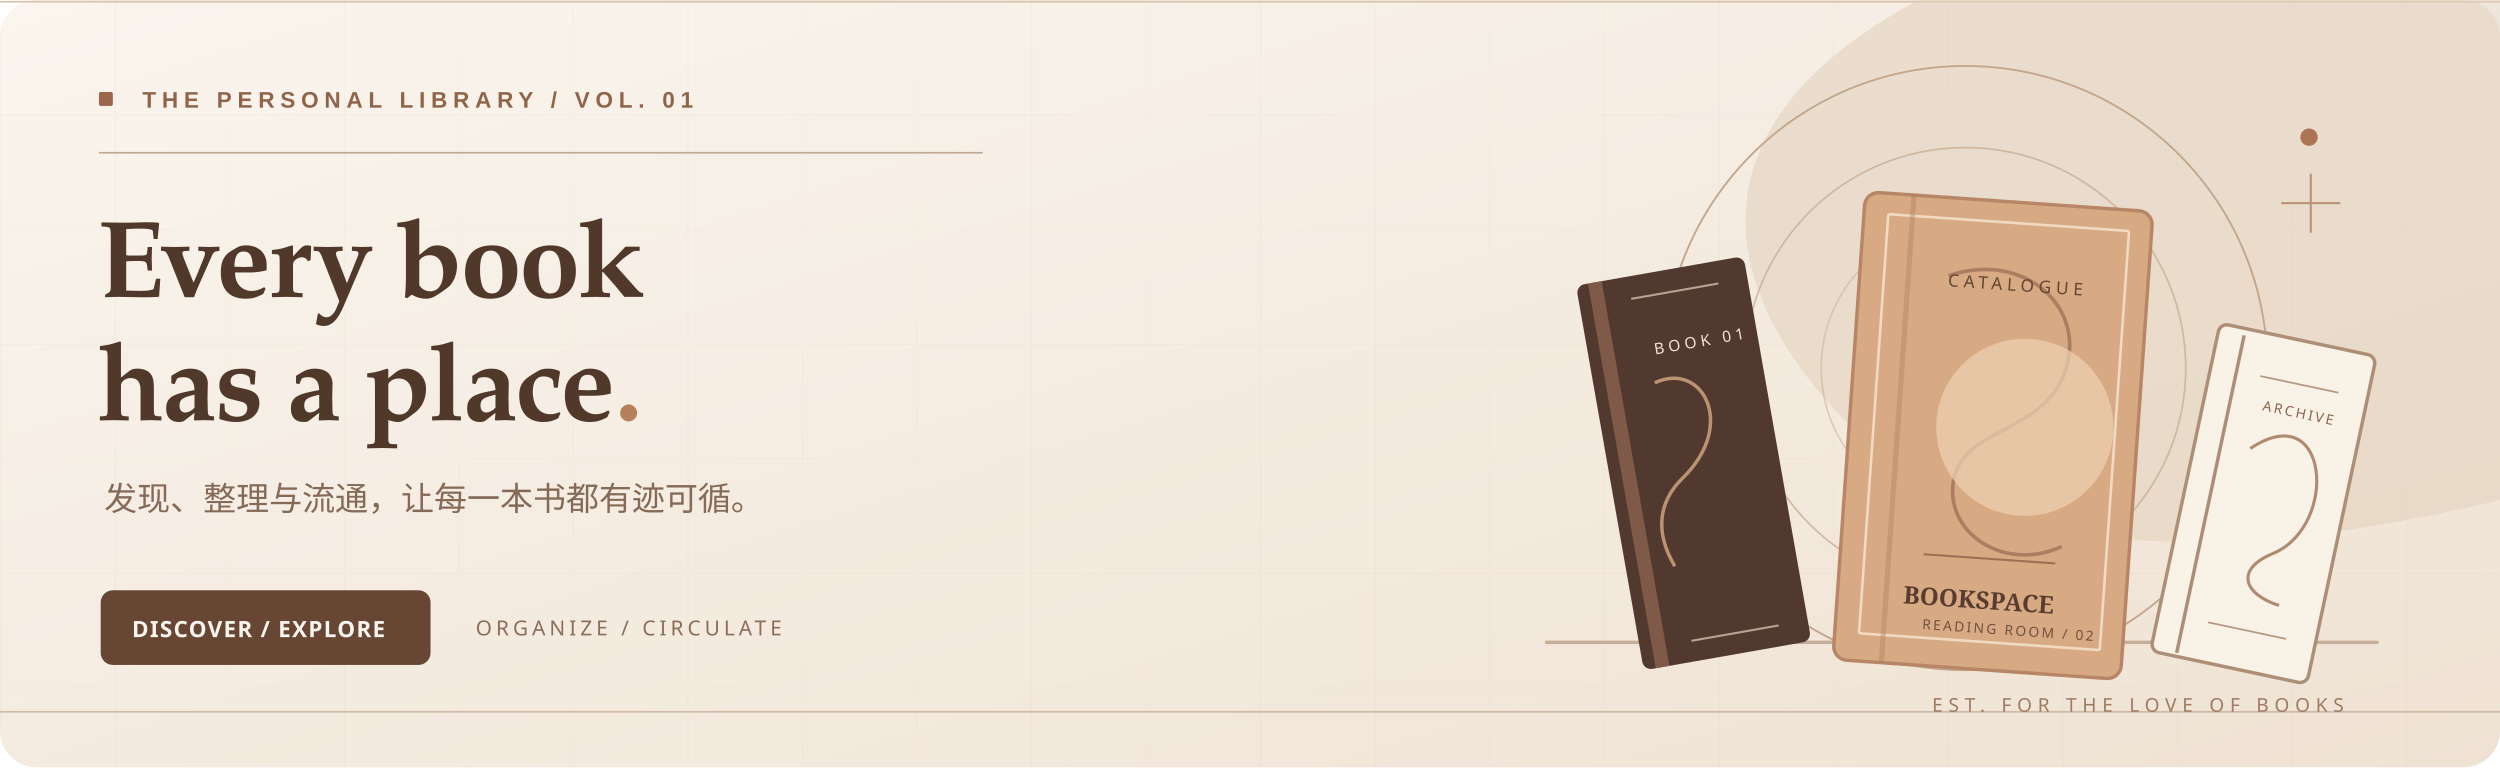
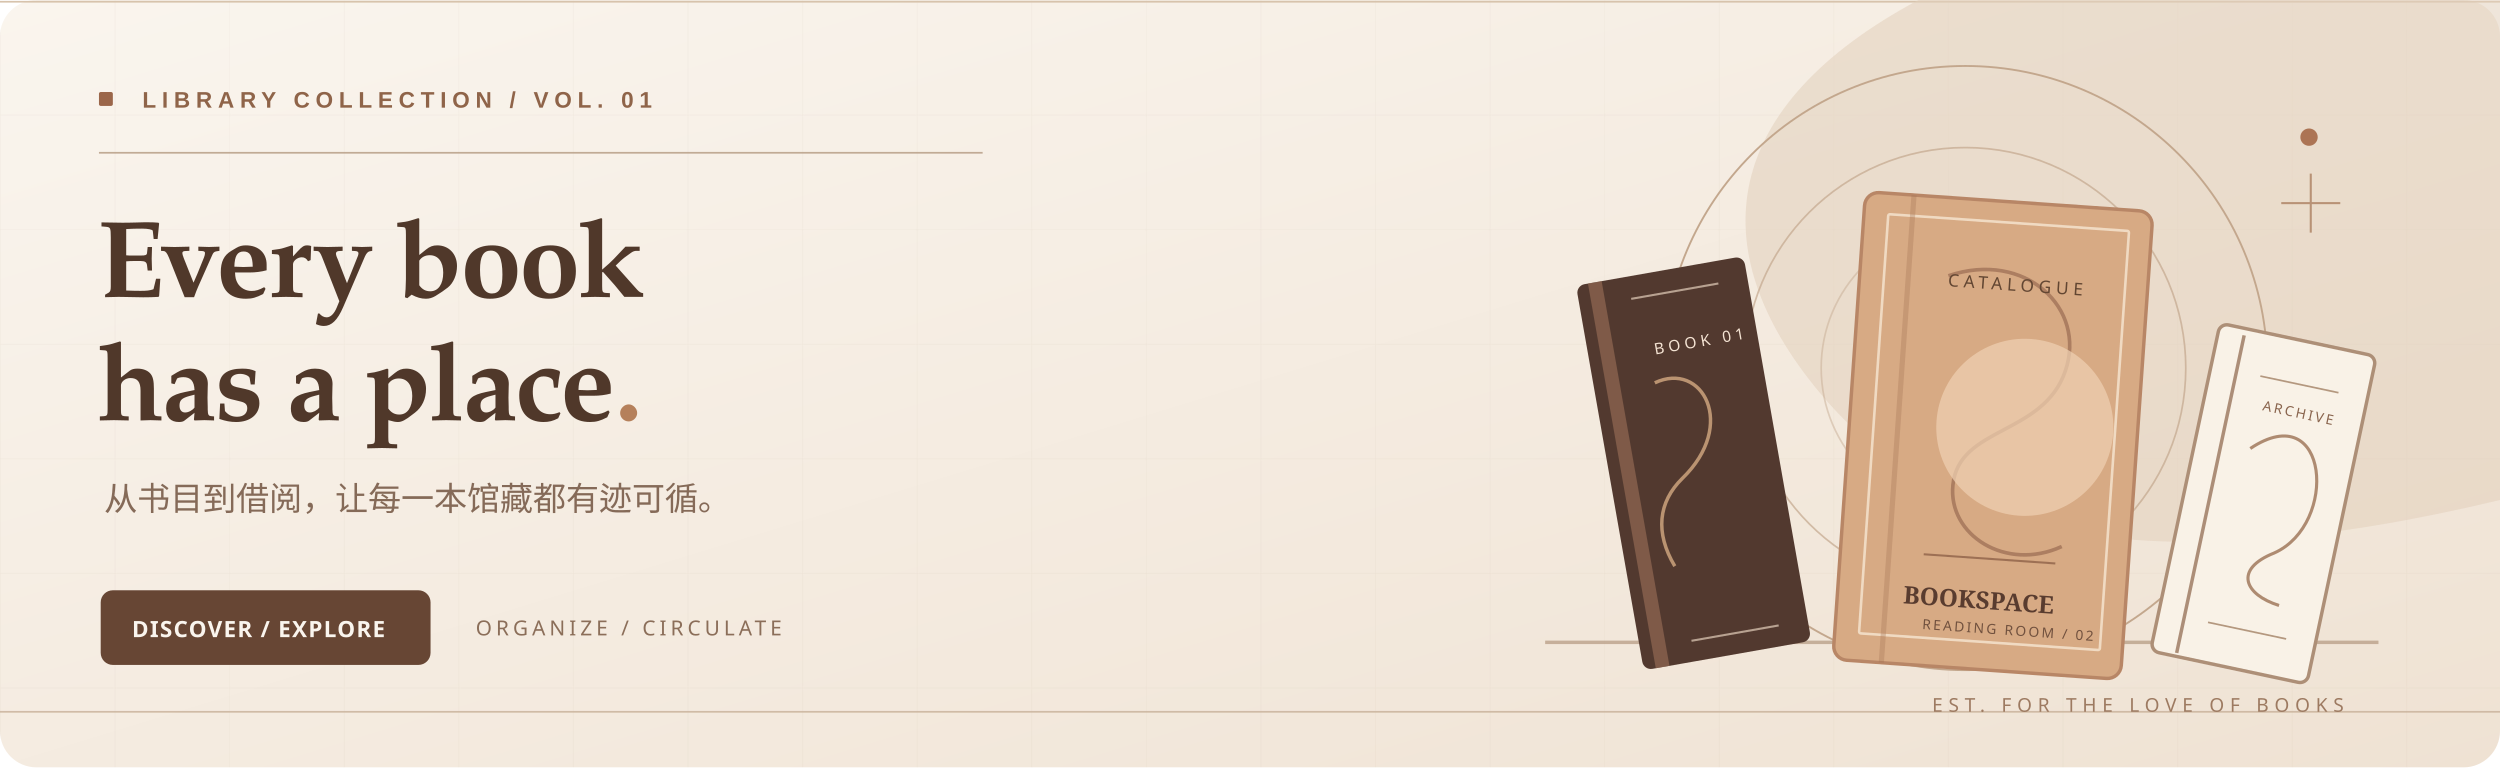
<svg xmlns="http://www.w3.org/2000/svg" width="1440" height="442" viewBox="0 0 1440 442" role="img" aria-labelledby="cover-title cover-subtitle">
  <defs>
    <linearGradient id="paper" x1="0" y1="0" x2="1" y2="1">
      <stop stop-color="#FAF5EE" />
      <stop offset="1" stop-color="#EFE2D3" />
    </linearGradient>
    <linearGradient id="walnut" x1="0" y1="0" x2="1" y2="1">
      <stop stop-color="#8A5B42" />
      <stop offset="1" stop-color="#62412F" />
    </linearGradient>
    <pattern id="fibers" width="66" height="66" patternUnits="userSpaceOnUse">
      <path d="M66 0H0V66" fill="none" stroke="#9E7F65" stroke-width=".5" opacity=".09" />
    </pattern>
  </defs>
  <rect width="1440" height="442" rx="21" fill="url(#paper)" />
  <rect width="1440" height="442" rx="21" fill="url(#fibers)" />
  <path d="M0 410H1440" stroke="#C9B39C" stroke-width="1" opacity=".85" />
  <path d="M0 1H1440" stroke="#D7C3AC" />
  <rect x="57" y="53" width="8" height="8" rx="1" fill="#9B664A" />
-   <text x="82" y="62" fill="#8F6449" font-family="Segoe UI,Arial,sans-serif" font-size="13" font-weight="700" letter-spacing="3.3">THE PERSONAL LIBRARY / VOL. 01</text>
+   <text x="82" y="62" fill="#8F6449" font-family="Segoe UI,Arial,sans-serif" font-size="13" font-weight="700" letter-spacing="3.3">LIBRARY COLLECTION / VOL. 01</text>
  <path d="M57 88H566" stroke="#BBA38C" stroke-width="1" opacity=".9" />
  <text x="56" y="171" fill="#50382A" font-family="Georgia,Palatino Linotype,serif" font-size="63" letter-spacing="-1.3" font-weight="bold">Every book</text>
  <text x="56" y="242" fill="#50382A" font-family="Georgia,Palatino Linotype,serif" font-size="63" letter-spacing="-1.3" font-weight="bold">has a place<tspan fill="#B5805B">.</tspan>
  </text>
-   <text x="60" y="294" fill="#856A58" font-family="Microsoft YaHei,PingFang SC,Segoe UI,sans-serif" font-size="19">发现、整理与流通，让每一本书都有迹可循。</text>
+   <text x="60" y="294" fill="#856A58" font-family="Microsoft YaHei,PingFang SC,Segoe UI,sans-serif" font-size="19">从书目到借阅，让每一本馆藏都有迹可循。</text>
  <rect x="58" y="340" width="190" height="43" rx="7" fill="#674634" />
  <text x="76" y="367" fill="#FAF5EE" font-family="Segoe UI,Microsoft YaHei,sans-serif" font-size="13" letter-spacing=".7" font-weight="600">DISCOVER  /  EXPLORE</text>
  <text x="274" y="366" fill="#8B6E59" font-family="Segoe UI,sans-serif" font-size="12" letter-spacing="2.3">ORGANIZE  /  CIRCULATE</text>
  <path d="M1105 0C991 61 979 143 1048 226s188 111 392 62V0Z" fill="#E2CFBB" opacity=".55" />
  <circle cx="1132" cy="212" r="174" fill="none" stroke="#C3A78D" stroke-width="1.1" />
  <circle cx="1132" cy="212" r="127" fill="none" stroke="#C3A78D" stroke-width="1" opacity=".7" />
  <circle cx="1132" cy="212" r="83" fill="none" stroke="#C3A78D" stroke-width="1" opacity=".45" />
  <path d="M890 370H1370" stroke="#A98B70" stroke-width="2" opacity=".6" />
  <g transform="translate(913 150) rotate(-10 47 115)">
    <rect x="13" y="7" width="98" height="225" rx="5" fill="#52392F" />
    <rect x="20" y="7" width="8" height="225" fill="#9C7058" opacity=".6" />
    <path d="M43 20H94M43 220H94" stroke="#EEDAC6" stroke-width="1.2" opacity=".65" />
    <path d="M48 70C77 62 91 102 54 127c-16 11-21 28-13 49" fill="none" stroke="#D4AA82" stroke-width="2" opacity=".8" />
    <text x="51" y="54" fill="#F4E3D3" font-family="Segoe UI,sans-serif" font-size="9" letter-spacing="2.4">BOOK 01</text>
  </g>
  <g transform="translate(1056 102) rotate(4 80 133)">
    <rect x="10" y="13" width="166" height="270" rx="8" fill="#D7AA84" stroke="#B88666" stroke-width="2" />
    <rect x="24" y="25" width="139" height="242" rx="1" fill="none" stroke="#F6E6D2" stroke-width="1.5" opacity=".8" />
    <path d="M38 13V283" stroke="#A67556" stroke-width="3" opacity=".35" />
    <path d="M61 58C104 40 142 71 132 108c-10 38-59 36-60 70-1 29 34 48 65 31" fill="none" stroke="#8F6049" stroke-width="2.1" opacity=".6" />
    <circle cx="111" cy="142" r="51" fill="#EFD0B2" opacity=".72" />
    <path d="M58 219h76" stroke="#9D7054" stroke-width="1.2" />
    <text x="61" y="64" fill="#624632" font-family="Segoe UI,sans-serif" font-size="10" letter-spacing="2.7">CATALOGUE</text>
    <text x="48" y="248" fill="#593C2F" font-family="Georgia,serif" font-size="14" font-weight="bold">BOOKSPACE</text>
    <text x="60" y="262" fill="#71513E" font-family="Segoe UI,sans-serif" font-size="8" letter-spacing="1.3">READING ROOM  /  02</text>
  </g>
  <g transform="translate(1247 185) rotate(12 55 94)">
    <rect x="13" y="8" width="92" height="193" rx="5" fill="#F9F2E7" stroke="#AD8F77" stroke-width="2" />
    <path d="M28 12v187" stroke="#AC8E78" stroke-width="2" />
    <path d="M42 33H88M42 178H88" stroke="#B4987F" stroke-width="1" />
    <path d="M45 75c38-39 59 32 26 56-21 14-12 27 9 29" fill="none" stroke="#AE8B71" stroke-width="1.8" />
    <text x="47" y="52" fill="#89644D" font-family="Segoe UI,sans-serif" font-size="8" letter-spacing="1.4">ARCHIVE</text>
  </g>
  <circle cx="1330" cy="79" r="5" fill="#AC7454" />
  <path d="M1331 100v34m-17-17h34" stroke="#B89276" stroke-width="1.2" />
  <text x="1350" y="410" text-anchor="end" font-family="Segoe UI,sans-serif" font-size="11" letter-spacing="3.3" fill="#9D7A61">EST. FOR THE LOVE OF BOOKS</text>
</svg>
